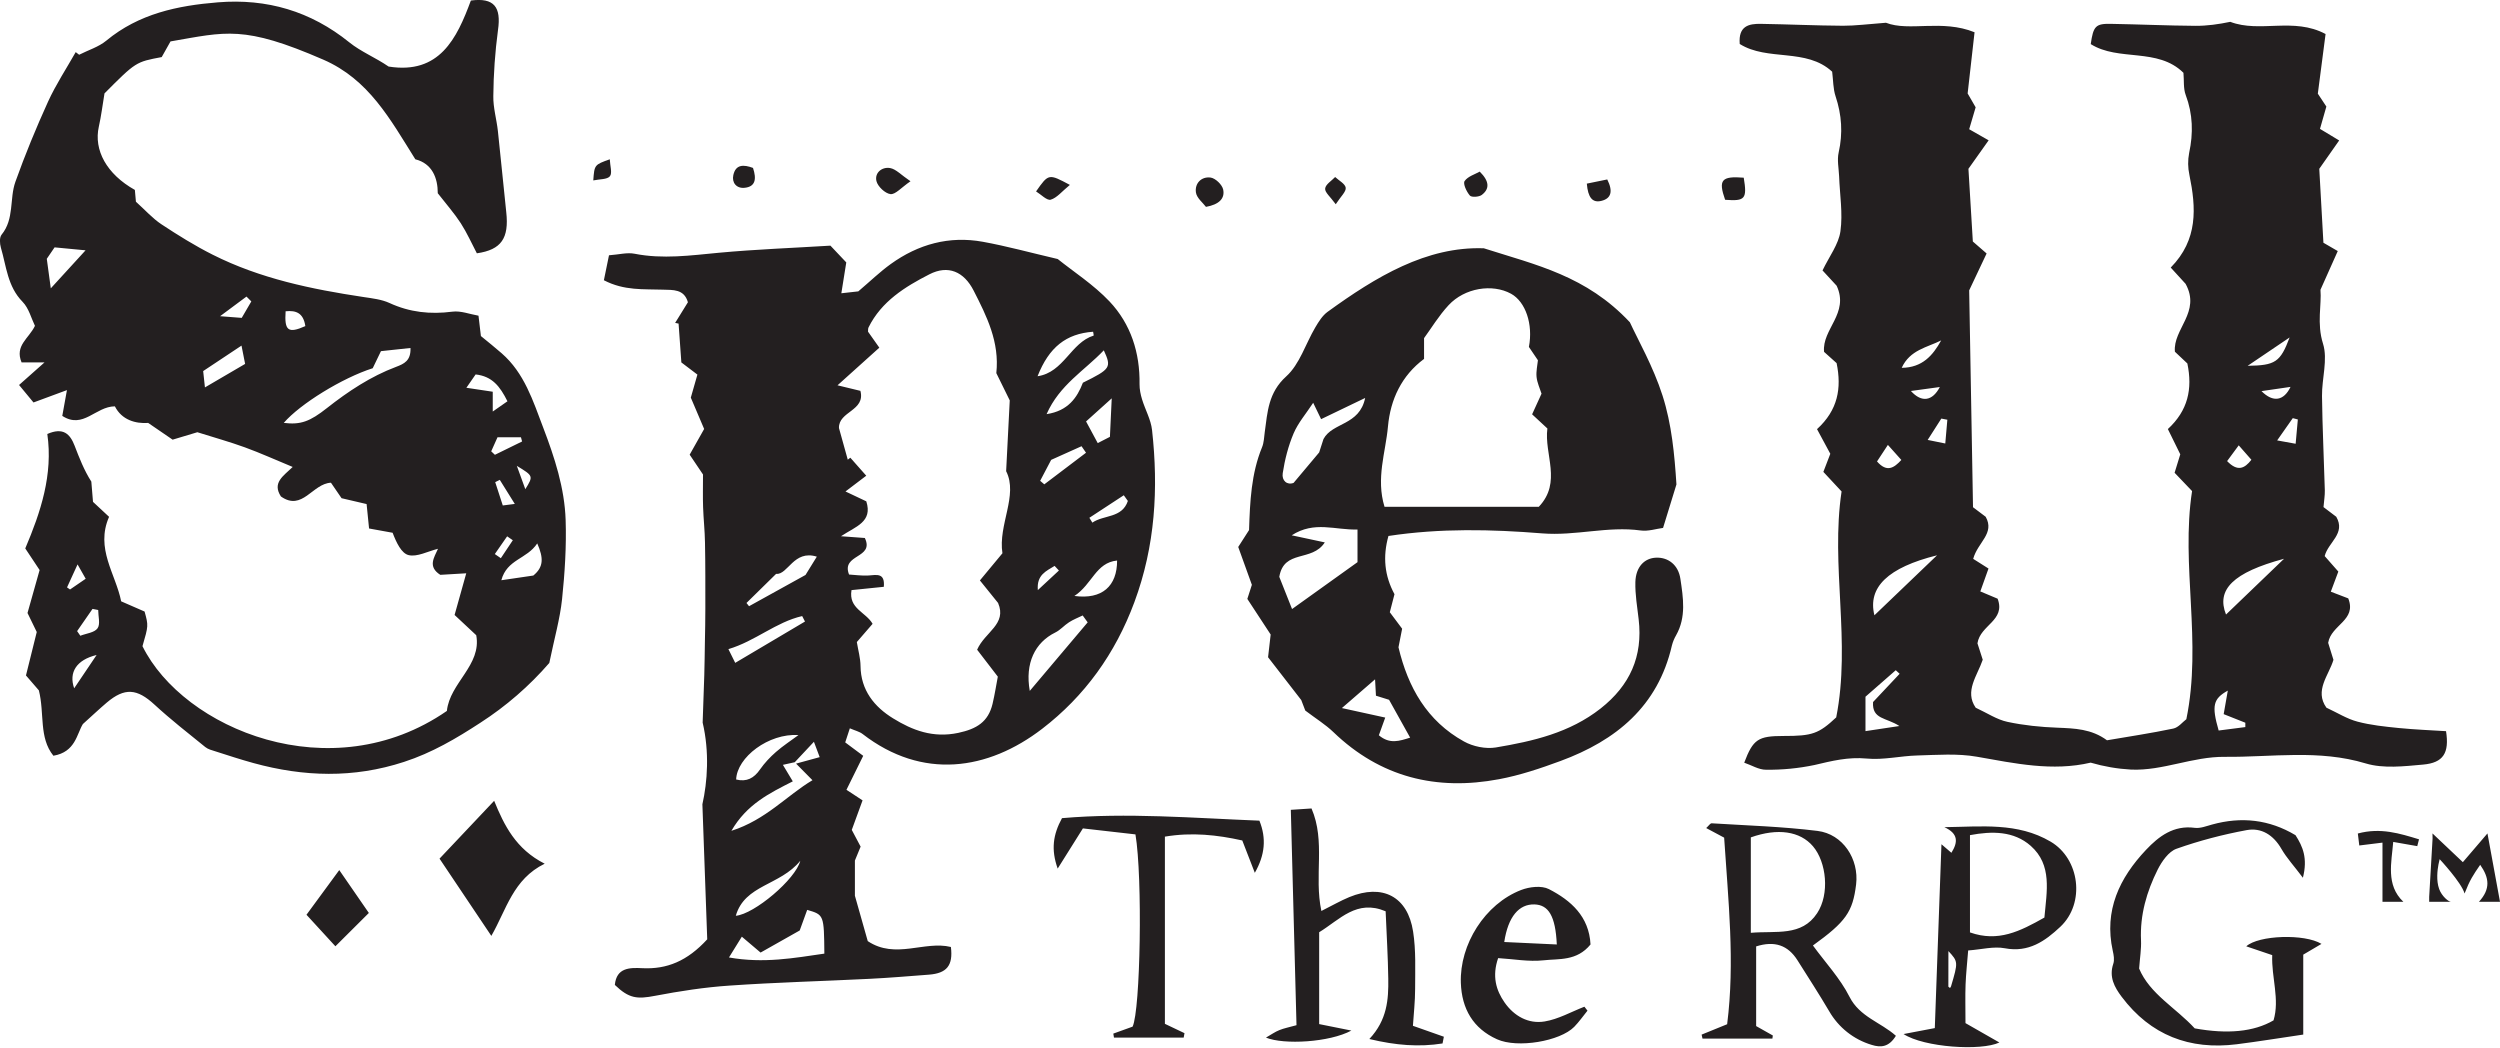
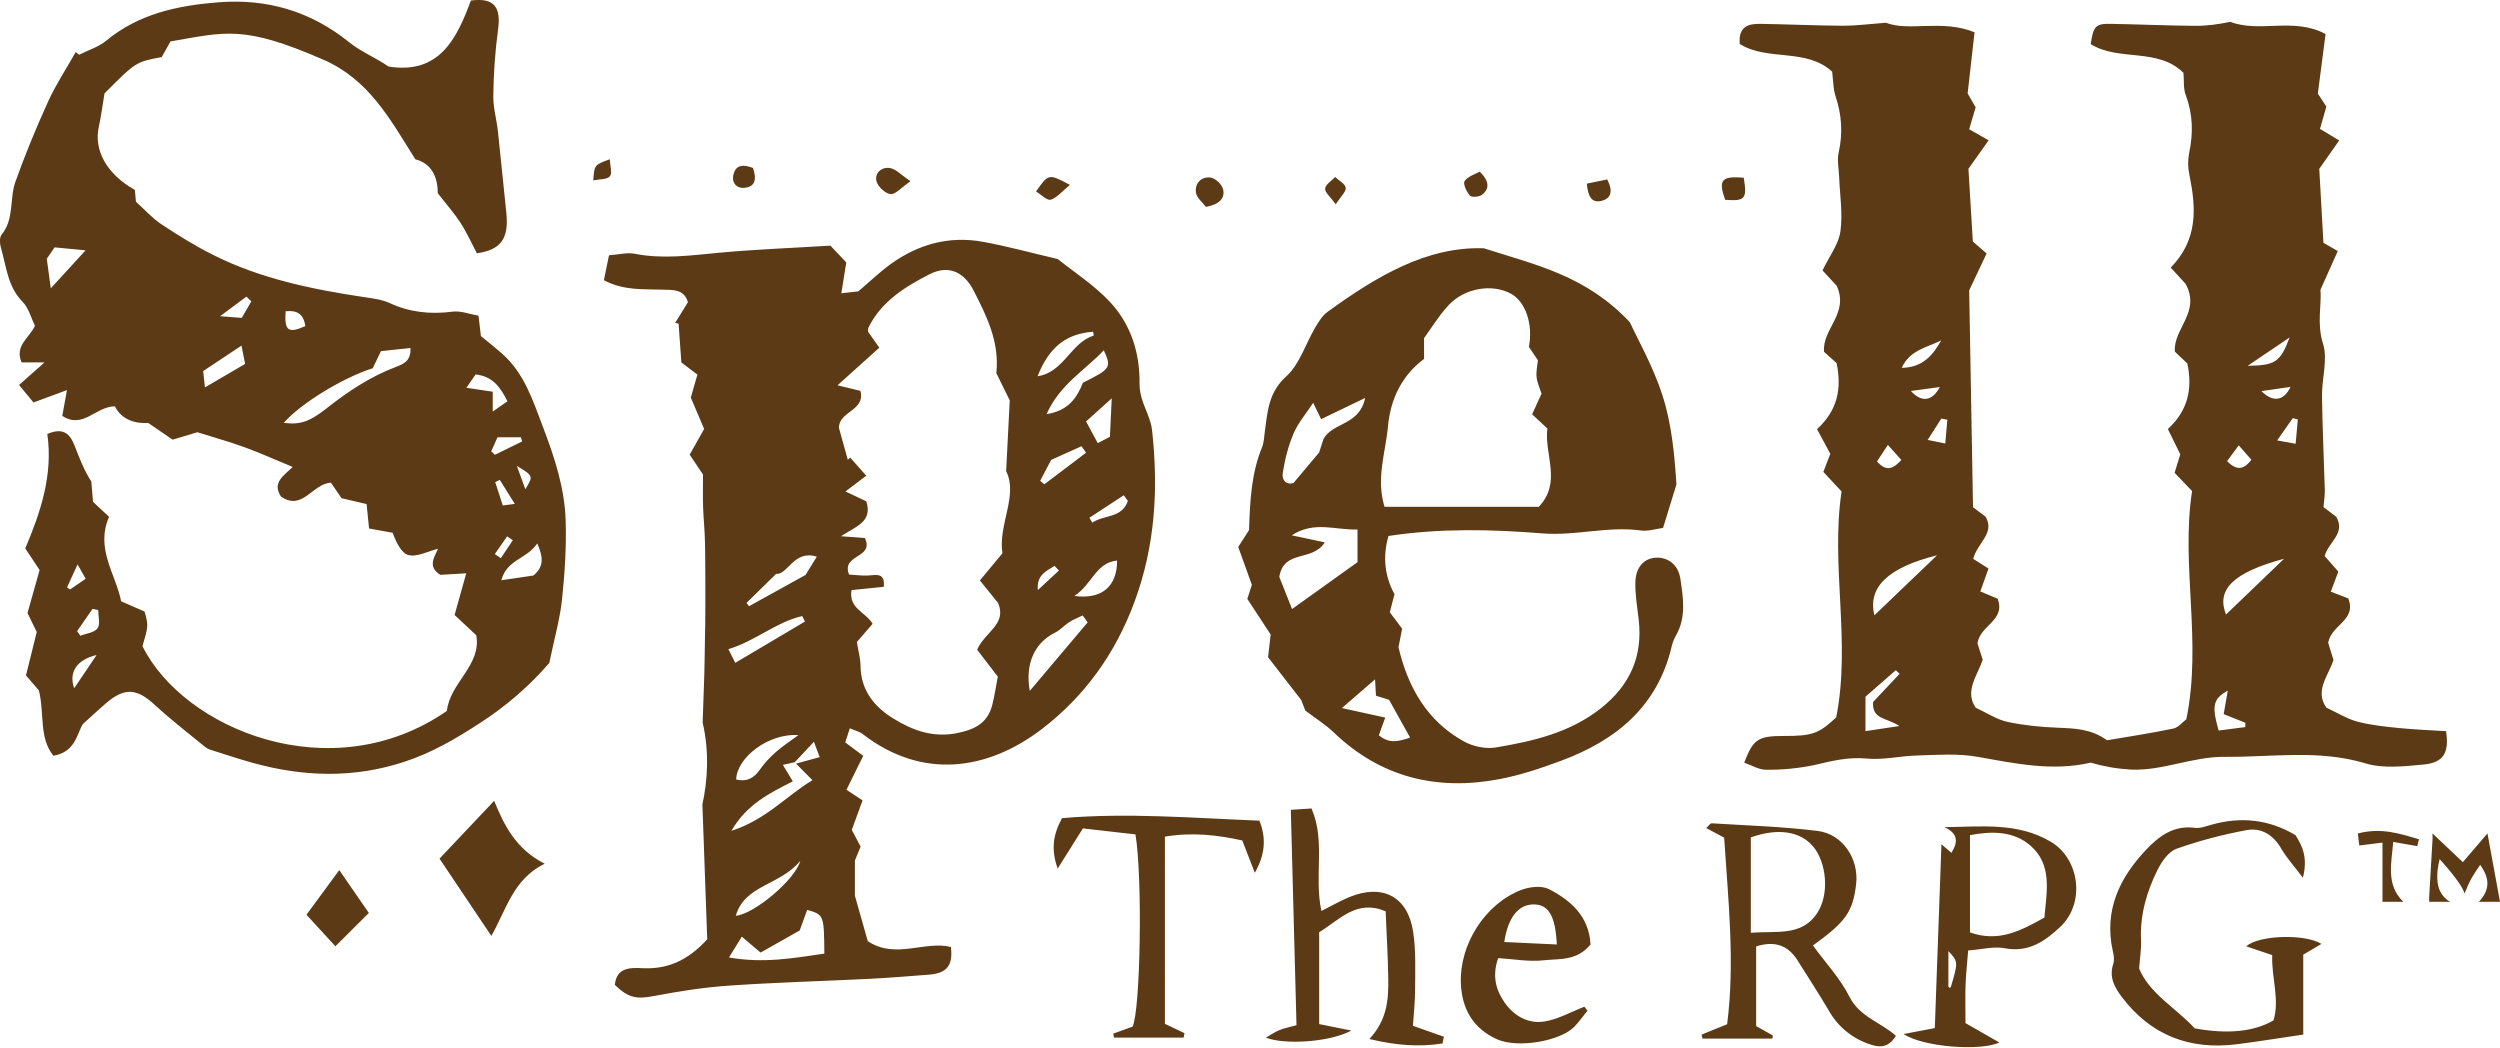
<svg xmlns="http://www.w3.org/2000/svg" viewBox="0 0 56.799 23.791">
-   <path d="M51.38 8.886c.266.268.51.219.66-.096l-.66.096m-7.965-.003c.247.274.492.227.657-.09l-.657.09m.828.653-.137-.026-.31.485.4.081.047-.54m7.493.47.42.076.05-.552a13.64 13.64 0 0 1-.115-.03l-.355.506m-1.137.47c.236.244.394.173.552-.03l-.288-.328-.264.358m-7.954.008c.224.255.384.15.553-.034l-.306-.342-.247.376m9.374-2.817-.953.644c.628-.009.742-.082.953-.644m-7.916.067c-.317.159-.71.214-.897.623.469-.005.707-.28.897-.623m6.512 7.956c-.332.186-.372.337-.208.907l.606-.078v-.099l-.492-.195.094-.535m-8.06.26.604-.642-.088-.081-.688.602v.782l.77-.116c-.295-.196-.624-.145-.598-.544m.031-1.972 1.423-1.363c-1.114.277-1.582.727-1.423 1.363m9.307-1.284c-1.16.311-1.544.702-1.319 1.267l1.319-1.267m-7.063.002.348.22-.186.52c.133.057.266.112.393.165.189.498-.396.595-.458 1.014l.12.373c-.123.363-.419.715-.16 1.09.266.124.482.27.72.321.372.08.758.119 1.14.133.388.016.769.026 1.123.286.49-.084 1-.16 1.505-.266.118-.024.214-.15.298-.213.362-1.76-.13-3.494.13-5.183l-.397-.416.129-.419-.282-.574c.456-.42.564-.909.443-1.49-.076-.07-.17-.16-.283-.267-.048-.516.597-.898.243-1.542l-.338-.37c.624-.634.578-1.358.424-2.107a1.234 1.234 0 0 1-.006-.494c.097-.451.086-.885-.078-1.321-.056-.15-.035-.33-.051-.503-.587-.58-1.472-.252-2.106-.652.058-.41.111-.467.46-.46.64.011 1.278.04 1.917.045.264.002.528-.036.793-.091.672.258 1.439-.112 2.165.277l-.176 1.355.194.293-.145.507.436.263-.452.644.094 1.68.326.189-.393.88c.03.334-.088.763.058 1.225.113.359-.028.792-.023 1.19.009.715.044 1.428.064 2.142.003.116-.018.233-.03.38.094.07.197.148.29.22.22.383-.183.576-.263.893l.31.352-.171.457.396.152c.2.5-.388.596-.456 1.01l.12.386c-.104.351-.437.696-.16 1.087.252.117.468.255.705.317.303.081.622.113.936.145.363.036.728.05 1.077.072.078.495-.061.718-.52.759-.433.039-.902.095-1.304-.026-1.067-.323-2.13-.14-3.2-.15-.739-.007-1.407.32-2.13.29a4.069 4.069 0 0 1-.92-.158c-.87.204-1.724.017-2.588-.135-.438-.077-.9-.04-1.349-.028-.385.01-.774.107-1.152.07-.419-.04-.793.054-1.187.147a5.064 5.064 0 0 1-1.1.107c-.163.002-.329-.104-.495-.16.202-.535.317-.607.896-.607.65.001.796-.05 1.194-.422.34-1.715-.132-3.449.122-5.133l-.414-.445.158-.411-.302-.56c.473-.432.563-.925.445-1.5l-.285-.256c-.05-.517.578-.873.286-1.502l-.321-.348c.155-.322.366-.594.407-.89.057-.406-.015-.831-.03-1.249-.008-.18-.049-.37-.01-.542.098-.437.07-.854-.071-1.277-.056-.169-.052-.358-.077-.557-.588-.546-1.466-.232-2.1-.63-.034-.41.208-.462.48-.457.622.01 1.244.039 1.866.043.28.001.56-.037.976-.068.531.207 1.269-.085 2.013.216l-.157 1.39.182.315-.147.498.442.252-.459.647.1 1.652.313.272-.396.838.087 4.927.288.217c.212.38-.18.576-.284.956M11.242 12.588l.137.094.272-.408-.129-.089-.28.403m.693-1.474c.185-.3.185-.3-.193-.53.08.223.137.377.193.53m-9.988 2.035-.185-.326-.239.522.068.048.356-.244m9.749-1.7-.341-.547-.104.052.172.53c.09-.01.15-.019.273-.035M5.71 6.848l-.11-.11-.6.446.492.038.218-.374m1.227.56c-.045-.3-.212-.36-.448-.336-.03.444.058.51.448.337m-4.706 6.45-.129-.025-.35.505c.025.035.05.07.073.105.135-.053.321-.07.391-.169.068-.094.015-.275.015-.417m-.036 1.023c-.456.11-.637.393-.51.757l.51-.757m8.965-4.627.084.079.618-.303a9.466 9.466 0 0 0-.026-.095h-.533a70.74 70.74 0 0 1-.143.319m.369-1.137c-.171-.343-.348-.568-.723-.61-.064.093-.13.19-.21.303l.599.09v.45l.334-.233m-.14 4.066.728-.107c.233-.192.237-.393.089-.73-.237.36-.688.358-.816.837M4.616 8.43l.04.372.913-.534-.082-.416-.87.578M1.943 5.687 1.24 5.62l-.177.26.091.671.791-.865m4.502 3.922c.385.048.596-.033.98-.336.483-.38.994-.72 1.574-.938.177-.067.337-.138.325-.428l-.671.072-.187.388c-.693.221-1.65.812-2.021 1.242m4.424-2.437.055.464c.165.136.321.259.47.39.518.45.715 1.085.946 1.692.258.676.485 1.37.509 2.097.02.598-.019 1.202-.081 1.798-.047.447-.174.887-.29 1.45a7.323 7.323 0 0 1-1.565 1.358c-.549.358-1.101.684-1.736.89-1.146.375-2.277.34-3.418.027-.292-.08-.58-.175-.868-.267-.08-.025-.168-.047-.23-.098-.39-.316-.786-.625-1.154-.964-.395-.364-.675-.392-1.086-.043-.165.14-.323.29-.54.485-.138.221-.166.636-.67.72-.334-.415-.197-.959-.33-1.485l-.293-.339.245-.987-.21-.432.275-.976-.326-.491c.35-.823.634-1.677.501-2.6.361-.158.517-.001.62.266.107.278.214.556.38.816l.038.46.365.34c-.316.722.15 1.296.275 1.92l.532.232c.088.32.088.32-.048.787.928 1.877 4.286 3.289 6.916 1.471.065-.636.794-1.04.667-1.72l-.492-.46.265-.947-.59.035c-.29-.186-.141-.39-.052-.592-.239.06-.474.19-.667.144-.163-.039-.278-.282-.364-.508l-.535-.097-.056-.555-.569-.133-.241-.352c-.421.019-.65.658-1.137.312-.202-.312.053-.462.268-.67-.393-.162-.736-.318-1.088-.446-.347-.126-.704-.225-1.078-.343l-.562.169-.555-.38c-.288.02-.6-.067-.757-.377-.44.002-.72.526-1.195.217l.106-.586-.76.281-.328-.397.579-.514H.49c-.16-.383.168-.543.304-.83-.083-.169-.138-.4-.281-.546C.17 6.508.145 6.05.02 5.626c-.026-.09-.035-.232.016-.294.293-.358.176-.815.314-1.202.22-.616.47-1.223.741-1.819.178-.39.417-.752.629-1.127l.078.06c.207-.106.443-.176.618-.321.74-.612 1.618-.796 2.535-.87 1.113-.09 2.107.2 2.985.909.265.214.596.346.893.55 1.155.184 1.55-.635 1.869-1.5.53-.07.692.149.616.672a12.14 12.14 0 0 0-.106 1.498c-.005.264.075.53.104.796.067.614.124 1.229.19 1.843.065.589-.11.854-.668.934-.115-.218-.222-.461-.365-.683-.145-.224-.325-.427-.523-.682 0-.346-.126-.674-.51-.771-.573-.914-1.057-1.814-2.091-2.264C5.534.568 5.136.724 3.874.941l-.2.356c-.588.11-.588.11-1.3.825-.045.272-.075.515-.128.753-.121.535.177 1.081.818 1.44l.024.268c.213.192.379.38.58.513.377.249.763.489 1.165.691 1.078.543 2.246.784 3.43.962.198.03.407.053.586.135.46.212.928.262 1.428.197.192-.025.399.058.593.091M24.058 12.962l-.098-.105c-.188.118-.41.2-.381.55l.479-.445m1.567-1.58-.093-.13-.782.512.068.11c.26-.181.673-.096.807-.493m-.408-1.456.041-.875-.583.525.265.492.277-.142m-.543.361-.102-.148-.69.31c-.092.175-.17.326-.25.476l.094.08.948-.718m-1.101-1.738c.598-.088.754-.763 1.275-.924.004-.002-.008-.057-.013-.087-.612.044-1.002.351-1.262 1.011m.837 4.992c.631.086.972-.226.97-.805-.486.049-.563.538-.97.805m-7.693 7.266c.42-.036 1.362-.832 1.465-1.249-.46.566-1.26.54-1.465 1.249m1.572-6.685-.064-.124c-.596.137-1.065.569-1.676.751l.155.312 1.585-.939M16.96 13.7l.058.073 1.283-.71.257-.416c-.526-.164-.656.417-.926.392l-.672.66m6.818-4.29c.49-.074.694-.374.825-.714.633-.313.654-.345.475-.736-.437.46-1.006.783-1.3 1.45M18.142 16.7c-.68-.044-1.399.506-1.417 1.01.239.059.404-.028.543-.229.102-.146.228-.28.362-.397.16-.14.34-.257.512-.384m6.57-2.56-.114-.157c-.104.05-.212.092-.309.154-.11.07-.198.177-.313.233-.463.228-.692.699-.58 1.327l1.316-1.558m-7.858 7.142-.292.472c.791.141 1.479.012 2.167-.087-.008-.882-.008-.882-.39-.994l-.17.468c-.27.153-.582.33-.889.502l-.426-.361m2.613-6.694c.03.186.082.364.084.544.005.551.316.93.74 1.19.44.272.907.451 1.479.33.422-.09.681-.25.78-.658.053-.225.088-.454.12-.62l-.47-.612c.177-.405.683-.578.476-1.062-.129-.16-.26-.324-.413-.512l.512-.617c-.102-.644.363-1.318.084-1.865l.082-1.608c-.08-.165-.197-.403-.305-.62.076-.706-.218-1.293-.515-1.874-.22-.432-.58-.59-1.007-.37-.551.282-1.088.614-1.381 1.205-.014.028-.009.065-.012.097l.257.364-.95.855.52.126c.12.457-.5.463-.487.845l.2.719.058-.045.362.409-.472.358.473.224c.15.469-.24.57-.575.793l.542.04c.225.47-.544.359-.359.83.127.007.285.031.44.022.185-.012.379-.069.35.257l-.734.075c-.072.422.329.5.479.766l-.358.414m-1.41 2.73a195.3 195.3 0 0 1-.27.06l.225.375c-.532.27-1.045.52-1.395 1.124.787-.251 1.26-.804 1.842-1.15l-.373-.377.537-.147-.131-.349-.434.463M15.844 8.51a144.55 144.55 0 0 0-.364-.276l-.063-.882-.078-.016c.094-.153.188-.306.29-.469-.086-.304-.341-.278-.57-.286-.433-.016-.875.028-1.339-.214l.116-.567c.225-.016.412-.069.582-.035.641.127 1.271.038 1.909-.022.849-.079 1.703-.11 2.54-.162l.36.381-.112.701.385-.043c.28-.238.495-.447.737-.621.626-.451 1.328-.645 2.092-.506.545.099 1.08.247 1.702.392.354.285.813.58 1.177.964.484.513.693 1.165.682 1.88-.001.114.023.233.057.344.071.234.201.46.227.697.147 1.33.074 2.63-.402 3.913-.434 1.17-1.13 2.134-2.093 2.874-1.237.95-2.725 1.167-4.08.12-.072-.056-.172-.078-.291-.13l-.105.32.409.305a809.1 809.1 0 0 1-.381.772l.366.24-.245.671.201.38-.13.316v.8c.09.323.195.69.292 1.031.629.42 1.286-.014 1.889.133.053.423-.095.598-.5.629-.452.034-.904.073-1.357.095-1.057.053-2.116.08-3.17.153-.568.038-1.134.126-1.692.232-.413.08-.594.062-.916-.247.037-.395.339-.395.626-.38.558.027 1.02-.162 1.473-.656l-.11-3.068c.115-.51.163-1.186.006-1.856.013-.36.026-.718.037-1.077.007-.251.01-.502.014-.753.005-.251.01-.503.01-.754 0-.503.002-1.007-.008-1.51-.004-.267-.034-.533-.043-.8-.008-.231-.002-.462-.002-.743l-.303-.45.329-.584-.303-.712.15-.524M31.327 16.705c.249.21.469.129.711.054l-.479-.86-.298-.093c-.006-.123-.01-.208-.02-.372l-.754.653.985.216-.145.402m-.31-7.664-1.002.482-.18-.372c-.16.246-.342.454-.445.696-.121.286-.2.596-.247.904-.026.17.1.277.247.22l.581-.692.098-.304c.204-.383.818-.304.947-.934m-.917 3.282c-.293.453-.927.15-1.034.783l.29.731 1.487-1.065v-.742c-.51.017-.976-.202-1.495.132l.752.161m1.357-.808h3.504c.534-.56.118-1.194.196-1.78l-.347-.322.214-.469c-.04-.126-.1-.25-.113-.38-.013-.13.02-.264.031-.379l-.205-.303c.099-.515-.076-1.027-.405-1.208-.423-.233-1.054-.135-1.42.26-.223.24-.394.526-.557.748v.472c-.51.38-.764.92-.82 1.535-.052.589-.277 1.177-.078 1.826m-1.8 4.63-.092-.24-.754-.973.059-.516-.53-.809.103-.32-.31-.86.246-.384c.021-.65.049-1.282.295-1.881.044-.106.046-.23.062-.347.063-.458.08-.894.487-1.263.306-.276.44-.74.661-1.114.076-.129.162-.268.279-.353 1.101-.798 2.248-1.49 3.55-1.444 1.192.381 2.326.622 3.318 1.681.179.39.531 1.005.742 1.665.208.648.273 1.342.316 2.019l-.304.988c-.155.02-.338.082-.51.058-.748-.103-1.477.128-2.239.066-1.143-.092-2.308-.12-3.49.059-.132.47-.09.904.137 1.323l-.106.41.28.374c-.027.131-.055.277-.083.422.215.908.648 1.676 1.488 2.14.206.115.494.174.724.136.845-.142 1.676-.332 2.38-.885.666-.525.963-1.182.865-2.024-.033-.283-.082-.568-.075-.85.01-.343.205-.543.472-.553.277-.01.505.166.551.482.064.43.135.868-.097 1.28a.914.914 0 0 0-.096.233c-.317 1.383-1.27 2.159-2.53 2.624-.455.168-.921.325-1.396.414-1.425.269-2.698-.043-3.765-1.07-.18-.173-.397-.306-.638-.489M39.778 21.193c.576-.05 1.154.09 1.507-.446.288-.436.212-1.16-.095-1.52-.292-.342-.8-.42-1.412-.202Zm3.296 2.34c-.158.258-.342.272-.551.206a1.662 1.662 0 0 1-.965-.765c-.23-.39-.477-.771-.719-1.155-.217-.345-.521-.45-.94-.317v1.81l.379.214-.01.07H38.68a6.769 6.769 0 0 0-.02-.09l.58-.236c.18-1.42.024-2.82-.068-4.239l-.408-.218c.056-.05.092-.11.124-.108.802.05 1.608.074 2.405.173.577.071.946.64.877 1.216-.076.624-.233.848-.981 1.387.282.387.619.746.832 1.168.23.455.71.577 1.052.883M52.153 18.975c.167.26.28.524.168.967-.202-.269-.368-.448-.487-.654-.181-.316-.455-.49-.791-.428-.54.1-1.077.24-1.595.424-.177.063-.332.286-.426.472-.25.5-.405 1.032-.379 1.605.009.198-.025.399-.043.644.242.579.836.893 1.263 1.359.741.135 1.343.08 1.791-.182.144-.48-.05-.973-.03-1.482l-.59-.2c.28-.254 1.328-.29 1.709-.055l-.414.244v1.816c-.533.078-1.02.158-1.51.22-1.074.135-1.958-.205-2.616-1.079-.164-.218-.291-.451-.19-.749.03-.087.01-.2-.012-.296-.202-.916.152-1.654.757-2.294.29-.307.627-.563 1.105-.499.127.017.266-.04.395-.075.666-.184 1.297-.115 1.895.242M30.021 20.697c.25-.125.436-.233.634-.315.754-.31 1.327-.016 1.45.782.067.427.046.87.046 1.305 0 .28-.032.562-.05.837l.703.248-.03.153c-.531.084-1.057.045-1.663-.101.406-.433.437-.899.43-1.368-.007-.501-.038-1.003-.06-1.534-.658-.278-1.038.187-1.51.476v2.087l.732.147c-.5.27-1.537.326-1.941.16.122-.07.208-.132.304-.17.106-.043.221-.065.39-.112l-.129-4.893.47-.031c.324.751.054 1.528.224 2.329M44.266 22.417l.037.03c.008-.013.02-.024.024-.039.163-.55.163-.559-.06-.8Zm2.182-1.57c.053-.599.182-1.194-.311-1.63-.384-.338-.875-.338-1.38-.243v2.21c.64.227 1.137-.025 1.69-.337m-2.489 2.51.151-4.176.226.194c.153-.243.158-.436-.159-.582.84-.01 1.66-.114 2.412.328.664.39.793 1.398.222 1.935-.347.326-.721.591-1.261.488-.253-.048-.529.028-.833.05-.021.276-.05.525-.059.774-.01.267-.002.535-.002.877.246.14.51.29.77.44-.412.197-1.713.112-2.177-.192l.71-.135M26.893 23.574h-1.584l-.015-.091.438-.158c.178-.37.23-3.386.065-4.368l-1.194-.136-.573.913c-.154-.435-.106-.77.098-1.146 1.484-.128 2.972-.003 4.485.057.162.402.127.779-.104 1.185a742.05 742.05 0 0 0-.285-.735c-.57-.127-1.143-.19-1.758-.087v4.253l.445.212-.018.1M35.37 21.458c-.03-.652-.19-.9-.508-.91-.35-.01-.599.276-.686.854l1.195.056m.765 0c-.313.383-.717.32-1.068.36-.337.037-.686-.03-1.031-.05-.141.41-.048.73.147 1.009.214.306.54.492.91.43.311-.051.603-.219.903-.335l.07.09c-.1.123-.191.254-.301.367-.321.328-1.29.493-1.754.283-.544-.245-.802-.693-.822-1.28-.031-.876.549-1.795 1.37-2.112.189-.073.464-.105.63-.02.5.257.913.621.946 1.257M9.986 19.508l1.241-1.314c.226.553.49 1.096 1.148 1.429-.72.352-.868 1.042-1.212 1.64l-1.177-1.755M8.38 20.742l-.76.757-.657-.716.745-1.015.672.974M54.919 19.224l-.546-.096c-.037.464-.173.978.23 1.36h-.474v-1.344l-.527.065-.033-.272c.518-.14.953 0 1.39.132l-.04.155M56.321 20.488c.264-.29.238-.54.028-.84-.162.236-.233.34-.355.652-.07-.25-.566-.78-.566-.78-.01.04-.02.08-.027.12-.023.124-.055.364.016.559.058.16.212.29.27.29h-.497v-.113l.077-1.324-.002-.117.69.653.559-.653.285 1.553ZM27.399 4.7c-.067-.09-.209-.2-.228-.326-.03-.21.125-.367.333-.34.11.015.263.162.286.272.043.203-.092.34-.391.394M20.686 4.118c-.211.145-.343.305-.455.292-.12-.014-.29-.173-.319-.297-.044-.188.126-.326.31-.295.134.023.25.156.464.3" fill="#231f20" fill-rule="evenodd" />
-   <path d="M39.617 4.037c.08.483.032.537-.423.502-.158-.45-.085-.543.423-.502M24.307 4.201c-.18.147-.293.294-.436.336-.085.024-.218-.118-.332-.188.285-.406.285-.406.768-.148M33.619 3.899c.224.222.226.393.046.53-.063.047-.232.058-.27.014-.076-.087-.16-.269-.12-.329.073-.107.236-.154.344-.215M36.052 4.172l.464-.095c.136.27.09.433-.134.487-.203.05-.304-.077-.33-.392M30.347 4.64c-.122-.17-.25-.27-.24-.357.01-.094.146-.175.227-.261.085.08.229.154.24.244.011.089-.11.195-.227.375M17.108 3.815c.085.256.054.428-.193.452-.181.018-.293-.116-.254-.29.054-.244.233-.242.447-.162M13.479 4.099c.026-.355.026-.355.375-.48.006.148.061.313.003.385-.062.076-.233.064-.378.095" fill="#231f20" fill-rule="evenodd" />
+   <path d="M51.38 8.886c.266.268.51.219.66-.096l-.66.096m-7.965-.003c.247.274.492.227.657-.09l-.657.09m.828.653-.137-.026-.31.485.4.081.047-.54m7.493.47.42.076.05-.552a13.64 13.64 0 0 1-.115-.03l-.355.506m-1.137.47c.236.244.394.173.552-.03l-.288-.328-.264.358m-7.954.008c.224.255.384.15.553-.034l-.306-.342-.247.376m9.374-2.817-.953.644c.628-.009.742-.082.953-.644m-7.916.067c-.317.159-.71.214-.897.623.469-.005.707-.28.897-.623m6.512 7.956c-.332.186-.372.337-.208.907l.606-.078v-.099l-.492-.195.094-.535m-8.06.26.604-.642-.088-.081-.688.602v.782l.77-.116c-.295-.196-.624-.145-.598-.544m.031-1.972 1.423-1.363c-1.114.277-1.582.727-1.423 1.363m9.307-1.284c-1.16.311-1.544.702-1.319 1.267l1.319-1.267m-7.063.002.348.22-.186.52c.133.057.266.112.393.165.189.498-.396.595-.458 1.014l.12.373c-.123.363-.419.715-.16 1.09.266.124.482.27.72.321.372.08.758.119 1.14.133.388.016.769.026 1.123.286.49-.084 1-.16 1.505-.266.118-.024.214-.15.298-.213.362-1.76-.13-3.494.13-5.183l-.397-.416.129-.419-.282-.574c.456-.42.564-.909.443-1.49-.076-.07-.17-.16-.283-.267-.048-.516.597-.898.243-1.542l-.338-.37c.624-.634.578-1.358.424-2.107a1.234 1.234 0 0 1-.006-.494c.097-.451.086-.885-.078-1.321-.056-.15-.035-.33-.051-.503-.587-.58-1.472-.252-2.106-.652.058-.41.111-.467.46-.46.64.011 1.278.04 1.917.045.264.002.528-.036.793-.091.672.258 1.439-.112 2.165.277l-.176 1.355.194.293-.145.507.436.263-.452.644.094 1.68.326.189-.393.88c.03.334-.088.763.058 1.225.113.359-.028.792-.023 1.19.009.715.044 1.428.064 2.142.003.116-.018.233-.03.38.094.07.197.148.29.22.22.383-.183.576-.263.893l.31.352-.171.457.396.152c.2.5-.388.596-.456 1.01l.12.386c-.104.351-.437.696-.16 1.087.252.117.468.255.705.317.303.081.622.113.936.145.363.036.728.05 1.077.072.078.495-.061.718-.52.759-.433.039-.902.095-1.304-.026-1.067-.323-2.13-.14-3.2-.15-.739-.007-1.407.32-2.13.29a4.069 4.069 0 0 1-.92-.158c-.87.204-1.724.017-2.588-.135-.438-.077-.9-.04-1.349-.028-.385.01-.774.107-1.152.07-.419-.04-.793.054-1.187.147a5.064 5.064 0 0 1-1.1.107c-.163.002-.329-.104-.495-.16.202-.535.317-.607.896-.607.65.001.796-.05 1.194-.422.34-1.715-.132-3.449.122-5.133l-.414-.445.158-.411-.302-.56c.473-.432.563-.925.445-1.5l-.285-.256c-.05-.517.578-.873.286-1.502l-.321-.348c.155-.322.366-.594.407-.89.057-.406-.015-.831-.03-1.249-.008-.18-.049-.37-.01-.542.098-.437.07-.854-.071-1.277-.056-.169-.052-.358-.077-.557-.588-.546-1.466-.232-2.1-.63-.034-.41.208-.462.48-.457.622.01 1.244.039 1.866.043.28.001.56-.037.976-.068.531.207 1.269-.085 2.013.216l-.157 1.39.182.315-.147.498.442.252-.459.647.1 1.652.313.272-.396.838.087 4.927.288.217c.212.38-.18.576-.284.956M11.242 12.588l.137.094.272-.408-.129-.089-.28.403m.693-1.474c.185-.3.185-.3-.193-.53.08.223.137.377.193.53m-9.988 2.035-.185-.326-.239.522.068.048.356-.244m9.749-1.7-.341-.547-.104.052.172.53c.09-.01.15-.019.273-.035M5.71 6.848l-.11-.11-.6.446.492.038.218-.374m1.227.56c-.045-.3-.212-.36-.448-.336-.03.444.058.51.448.337m-4.706 6.45-.129-.025-.35.505c.025.035.05.07.073.105.135-.053.321-.07.391-.169.068-.094.015-.275.015-.417m-.036 1.023c-.456.11-.637.393-.51.757l.51-.757m8.965-4.627.084.079.618-.303a9.466 9.466 0 0 0-.026-.095h-.533a70.74 70.74 0 0 1-.143.319m.369-1.137c-.171-.343-.348-.568-.723-.61-.064.093-.13.19-.21.303l.599.09v.45l.334-.233m-.14 4.066.728-.107c.233-.192.237-.393.089-.73-.237.36-.688.358-.816.837M4.616 8.43l.04.372.913-.534-.082-.416-.87.578M1.943 5.687 1.24 5.62l-.177.26.091.671.791-.865m4.502 3.922c.385.048.596-.033.98-.336.483-.38.994-.72 1.574-.938.177-.067.337-.138.325-.428l-.671.072-.187.388c-.693.221-1.65.812-2.021 1.242m4.424-2.437.055.464c.165.136.321.259.47.39.518.45.715 1.085.946 1.692.258.676.485 1.37.509 2.097.02.598-.019 1.202-.081 1.798-.047.447-.174.887-.29 1.45a7.323 7.323 0 0 1-1.565 1.358c-.549.358-1.101.684-1.736.89-1.146.375-2.277.34-3.418.027-.292-.08-.58-.175-.868-.267-.08-.025-.168-.047-.23-.098-.39-.316-.786-.625-1.154-.964-.395-.364-.675-.392-1.086-.043-.165.14-.323.29-.54.485-.138.221-.166.636-.67.72-.334-.415-.197-.959-.33-1.485l-.293-.339.245-.987-.21-.432.275-.976-.326-.491c.35-.823.634-1.677.501-2.6.361-.158.517-.001.62.266.107.278.214.556.38.816l.038.46.365.34c-.316.722.15 1.296.275 1.92l.532.232c.088.32.088.32-.048.787.928 1.877 4.286 3.289 6.916 1.471.065-.636.794-1.04.667-1.72l-.492-.46.265-.947-.59.035c-.29-.186-.141-.39-.052-.592-.239.06-.474.19-.667.144-.163-.039-.278-.282-.364-.508l-.535-.097-.056-.555-.569-.133-.241-.352c-.421.019-.65.658-1.137.312-.202-.312.053-.462.268-.67-.393-.162-.736-.318-1.088-.446-.347-.126-.704-.225-1.078-.343l-.562.169-.555-.38c-.288.02-.6-.067-.757-.377-.44.002-.72.526-1.195.217l.106-.586-.76.281-.328-.397.579-.514H.49c-.16-.383.168-.543.304-.83-.083-.169-.138-.4-.281-.546C.17 6.508.145 6.05.02 5.626c-.026-.09-.035-.232.016-.294.293-.358.176-.815.314-1.202.22-.616.47-1.223.741-1.819.178-.39.417-.752.629-1.127l.078.06c.207-.106.443-.176.618-.321.74-.612 1.618-.796 2.535-.87 1.113-.09 2.107.2 2.985.909.265.214.596.346.893.55 1.155.184 1.55-.635 1.869-1.5.53-.07.692.149.616.672a12.14 12.14 0 0 0-.106 1.498c-.005.264.075.53.104.796.067.614.124 1.229.19 1.843.065.589-.11.854-.668.934-.115-.218-.222-.461-.365-.683-.145-.224-.325-.427-.523-.682 0-.346-.126-.674-.51-.771-.573-.914-1.057-1.814-2.091-2.264C5.534.568 5.136.724 3.874.941l-.2.356c-.588.11-.588.11-1.3.825-.045.272-.075.515-.128.753-.121.535.177 1.081.818 1.44l.024.268c.213.192.379.38.58.513.377.249.763.489 1.165.691 1.078.543 2.246.784 3.43.962.198.03.407.053.586.135.46.212.928.262 1.428.197.192-.025.399.058.593.091M24.058 12.962l-.098-.105c-.188.118-.41.2-.381.55l.479-.445m1.567-1.58-.093-.13-.782.512.068.11c.26-.181.673-.096.807-.493m-.408-1.456.041-.875-.583.525.265.492.277-.142m-.543.361-.102-.148-.69.31c-.092.175-.17.326-.25.476l.094.08.948-.718m-1.101-1.738c.598-.088.754-.763 1.275-.924.004-.002-.008-.057-.013-.087-.612.044-1.002.351-1.262 1.011m.837 4.992c.631.086.972-.226.97-.805-.486.049-.563.538-.97.805m-7.693 7.266c.42-.036 1.362-.832 1.465-1.249-.46.566-1.26.54-1.465 1.249m1.572-6.685-.064-.124c-.596.137-1.065.569-1.676.751l.155.312 1.585-.939M16.96 13.7l.058.073 1.283-.71.257-.416c-.526-.164-.656.417-.926.392l-.672.66m6.818-4.29c.49-.074.694-.374.825-.714.633-.313.654-.345.475-.736-.437.46-1.006.783-1.3 1.45M18.142 16.7c-.68-.044-1.399.506-1.417 1.01.239.059.404-.028.543-.229.102-.146.228-.28.362-.397.16-.14.34-.257.512-.384m6.57-2.56-.114-.157c-.104.05-.212.092-.309.154-.11.07-.198.177-.313.233-.463.228-.692.699-.58 1.327l1.316-1.558m-7.858 7.142-.292.472c.791.141 1.479.012 2.167-.087-.008-.882-.008-.882-.39-.994l-.17.468c-.27.153-.582.33-.889.502l-.426-.361m2.613-6.694c.03.186.082.364.084.544.005.551.316.93.74 1.19.44.272.907.451 1.479.33.422-.09.681-.25.78-.658.053-.225.088-.454.12-.62l-.47-.612c.177-.405.683-.578.476-1.062-.129-.16-.26-.324-.413-.512l.512-.617c-.102-.644.363-1.318.084-1.865l.082-1.608c-.08-.165-.197-.403-.305-.62.076-.706-.218-1.293-.515-1.874-.22-.432-.58-.59-1.007-.37-.551.282-1.088.614-1.381 1.205-.014.028-.009.065-.012.097l.257.364-.95.855.52.126c.12.457-.5.463-.487.845l.2.719.058-.045.362.409-.472.358.473.224c.15.469-.24.57-.575.793l.542.04c.225.47-.544.359-.359.83.127.007.285.031.44.022.185-.012.379-.069.35.257l-.734.075c-.072.422.329.5.479.766l-.358.414m-1.41 2.73a195.3 195.3 0 0 1-.27.06l.225.375c-.532.27-1.045.52-1.395 1.124.787-.251 1.26-.804 1.842-1.15l-.373-.377.537-.147-.131-.349-.434.463M15.844 8.51a144.55 144.55 0 0 0-.364-.276l-.063-.882-.078-.016c.094-.153.188-.306.29-.469-.086-.304-.341-.278-.57-.286-.433-.016-.875.028-1.339-.214l.116-.567c.225-.016.412-.069.582-.035.641.127 1.271.038 1.909-.022.849-.079 1.703-.11 2.54-.162l.36.381-.112.701.385-.043c.28-.238.495-.447.737-.621.626-.451 1.328-.645 2.092-.506.545.099 1.08.247 1.702.392.354.285.813.58 1.177.964.484.513.693 1.165.682 1.88-.001.114.023.233.057.344.071.234.201.46.227.697.147 1.33.074 2.63-.402 3.913-.434 1.17-1.13 2.134-2.093 2.874-1.237.95-2.725 1.167-4.08.12-.072-.056-.172-.078-.291-.13l-.105.32.409.305a809.1 809.1 0 0 1-.381.772l.366.24-.245.671.201.38-.13.316v.8c.09.323.195.69.292 1.031.629.42 1.286-.014 1.889.133.053.423-.095.598-.5.629-.452.034-.904.073-1.357.095-1.057.053-2.116.08-3.17.153-.568.038-1.134.126-1.692.232-.413.08-.594.062-.916-.247.037-.395.339-.395.626-.38.558.027 1.02-.162 1.473-.656l-.11-3.068c.115-.51.163-1.186.006-1.856.013-.36.026-.718.037-1.077.007-.251.01-.502.014-.753.005-.251.01-.503.01-.754 0-.503.002-1.007-.008-1.51-.004-.267-.034-.533-.043-.8-.008-.231-.002-.462-.002-.743l-.303-.45.329-.584-.303-.712.15-.524M31.327 16.705c.249.21.469.129.711.054l-.479-.86-.298-.093c-.006-.123-.01-.208-.02-.372l-.754.653.985.216-.145.402m-.31-7.664-1.002.482-.18-.372c-.16.246-.342.454-.445.696-.121.286-.2.596-.247.904-.026.17.1.277.247.22l.581-.692.098-.304c.204-.383.818-.304.947-.934m-.917 3.282c-.293.453-.927.15-1.034.783l.29.731 1.487-1.065v-.742c-.51.017-.976-.202-1.495.132l.752.161m1.357-.808h3.504c.534-.56.118-1.194.196-1.78l-.347-.322.214-.469c-.04-.126-.1-.25-.113-.38-.013-.13.02-.264.031-.379l-.205-.303c.099-.515-.076-1.027-.405-1.208-.423-.233-1.054-.135-1.42.26-.223.24-.394.526-.557.748v.472c-.51.38-.764.92-.82 1.535-.052.589-.277 1.177-.078 1.826m-1.8 4.63-.092-.24-.754-.973.059-.516-.53-.809.103-.32-.31-.86.246-.384c.021-.65.049-1.282.295-1.881.044-.106.046-.23.062-.347.063-.458.08-.894.487-1.263.306-.276.44-.74.661-1.114.076-.129.162-.268.279-.353 1.101-.798 2.248-1.49 3.55-1.444 1.192.381 2.326.622 3.318 1.681.179.39.531 1.005.742 1.665.208.648.273 1.342.316 2.019l-.304.988c-.155.02-.338.082-.51.058-.748-.103-1.477.128-2.239.066-1.143-.092-2.308-.12-3.49.059-.132.47-.09.904.137 1.323l-.106.41.28.374c-.027.131-.055.277-.083.422.215.908.648 1.676 1.488 2.14.206.115.494.174.724.136.845-.142 1.676-.332 2.38-.885.666-.525.963-1.182.865-2.024-.033-.283-.082-.568-.075-.85.01-.343.205-.543.472-.553.277-.01.505.166.551.482.064.43.135.868-.097 1.28a.914.914 0 0 0-.096.233c-.317 1.383-1.27 2.159-2.53 2.624-.455.168-.921.325-1.396.414-1.425.269-2.698-.043-3.765-1.07-.18-.173-.397-.306-.638-.489M39.778 21.193c.576-.05 1.154.09 1.507-.446.288-.436.212-1.16-.095-1.52-.292-.342-.8-.42-1.412-.202Zm3.296 2.34c-.158.258-.342.272-.551.206a1.662 1.662 0 0 1-.965-.765c-.23-.39-.477-.771-.719-1.155-.217-.345-.521-.45-.94-.317v1.81l.379.214-.01.07H38.68a6.769 6.769 0 0 0-.02-.09l.58-.236c.18-1.42.024-2.82-.068-4.239l-.408-.218c.056-.05.092-.11.124-.108.802.05 1.608.074 2.405.173.577.071.946.64.877 1.216-.076.624-.233.848-.981 1.387.282.387.619.746.832 1.168.23.455.71.577 1.052.883M52.153 18.975c.167.26.28.524.168.967-.202-.269-.368-.448-.487-.654-.181-.316-.455-.49-.791-.428-.54.1-1.077.24-1.595.424-.177.063-.332.286-.426.472-.25.5-.405 1.032-.379 1.605.009.198-.025.399-.043.644.242.579.836.893 1.263 1.359.741.135 1.343.08 1.791-.182.144-.48-.05-.973-.03-1.482l-.59-.2c.28-.254 1.328-.29 1.709-.055l-.414.244v1.816c-.533.078-1.02.158-1.51.22-1.074.135-1.958-.205-2.616-1.079-.164-.218-.291-.451-.19-.749.03-.087.01-.2-.012-.296-.202-.916.152-1.654.757-2.294.29-.307.627-.563 1.105-.499.127.017.266-.04.395-.075.666-.184 1.297-.115 1.895.242M30.021 20.697c.25-.125.436-.233.634-.315.754-.31 1.327-.016 1.45.782.067.427.046.87.046 1.305 0 .28-.032.562-.05.837l.703.248-.03.153c-.531.084-1.057.045-1.663-.101.406-.433.437-.899.43-1.368-.007-.501-.038-1.003-.06-1.534-.658-.278-1.038.187-1.51.476v2.087l.732.147c-.5.27-1.537.326-1.941.16.122-.07.208-.132.304-.17.106-.043.221-.065.39-.112l-.129-4.893.47-.031c.324.751.054 1.528.224 2.329M44.266 22.417l.037.03c.008-.013.02-.024.024-.039.163-.55.163-.559-.06-.8Zm2.182-1.57c.053-.599.182-1.194-.311-1.63-.384-.338-.875-.338-1.38-.243v2.21c.64.227 1.137-.025 1.69-.337m-2.489 2.51.151-4.176.226.194c.153-.243.158-.436-.159-.582.84-.01 1.66-.114 2.412.328.664.39.793 1.398.222 1.935-.347.326-.721.591-1.261.488-.253-.048-.529.028-.833.05-.021.276-.05.525-.059.774-.01.267-.002.535-.002.877.246.14.51.29.77.44-.412.197-1.713.112-2.177-.192l.71-.135M26.893 23.574h-1.584l-.015-.091.438-.158c.178-.37.23-3.386.065-4.368l-1.194-.136-.573.913c-.154-.435-.106-.77.098-1.146 1.484-.128 2.972-.003 4.485.057.162.402.127.779-.104 1.185a742.05 742.05 0 0 0-.285-.735c-.57-.127-1.143-.19-1.758-.087v4.253l.445.212-.018.1M35.37 21.458c-.03-.652-.19-.9-.508-.91-.35-.01-.599.276-.686.854l1.195.056m.765 0c-.313.383-.717.32-1.068.36-.337.037-.686-.03-1.031-.05-.141.41-.048.73.147 1.009.214.306.54.492.91.43.311-.051.603-.219.903-.335l.07.09c-.1.123-.191.254-.301.367-.321.328-1.29.493-1.754.283-.544-.245-.802-.693-.822-1.28-.031-.876.549-1.795 1.37-2.112.189-.073.464-.105.63-.02.5.257.913.621.946 1.257M9.986 19.508l1.241-1.314c.226.553.49 1.096 1.148 1.429-.72.352-.868 1.042-1.212 1.64l-1.177-1.755M8.38 20.742l-.76.757-.657-.716.745-1.015.672.974M54.919 19.224l-.546-.096c-.037.464-.173.978.23 1.36h-.474v-1.344l-.527.065-.033-.272c.518-.14.953 0 1.39.132l-.04.155M56.321 20.488c.264-.29.238-.54.028-.84-.162.236-.233.34-.355.652-.07-.25-.566-.78-.566-.78-.01.04-.02.08-.027.12-.023.124-.055.364.016.559.058.16.212.29.27.29h-.497v-.113l.077-1.324-.002-.117.69.653.559-.653.285 1.553ZM27.399 4.7c-.067-.09-.209-.2-.228-.326-.03-.21.125-.367.333-.34.11.015.263.162.286.272.043.203-.092.34-.391.394M20.686 4.118c-.211.145-.343.305-.455.292-.12-.014-.29-.173-.319-.297-.044-.188.126-.326.31-.295.134.023.25.156.464.3" fill="#5c3a15" fill-rule="evenodd" />
+   <path d="M39.617 4.037c.08.483.032.537-.423.502-.158-.45-.085-.543.423-.502M24.307 4.201c-.18.147-.293.294-.436.336-.085.024-.218-.118-.332-.188.285-.406.285-.406.768-.148M33.619 3.899c.224.222.226.393.046.53-.063.047-.232.058-.27.014-.076-.087-.16-.269-.12-.329.073-.107.236-.154.344-.215M36.052 4.172l.464-.095c.136.27.09.433-.134.487-.203.05-.304-.077-.33-.392M30.347 4.64c-.122-.17-.25-.27-.24-.357.01-.094.146-.175.227-.261.085.08.229.154.24.244.011.089-.11.195-.227.375M17.108 3.815c.085.256.054.428-.193.452-.181.018-.293-.116-.254-.29.054-.244.233-.242.447-.162M13.479 4.099c.026-.355.026-.355.375-.48.006.148.061.313.003.385-.062.076-.233.064-.378.095" fill="#5c3a15" fill-rule="evenodd" />
</svg>
